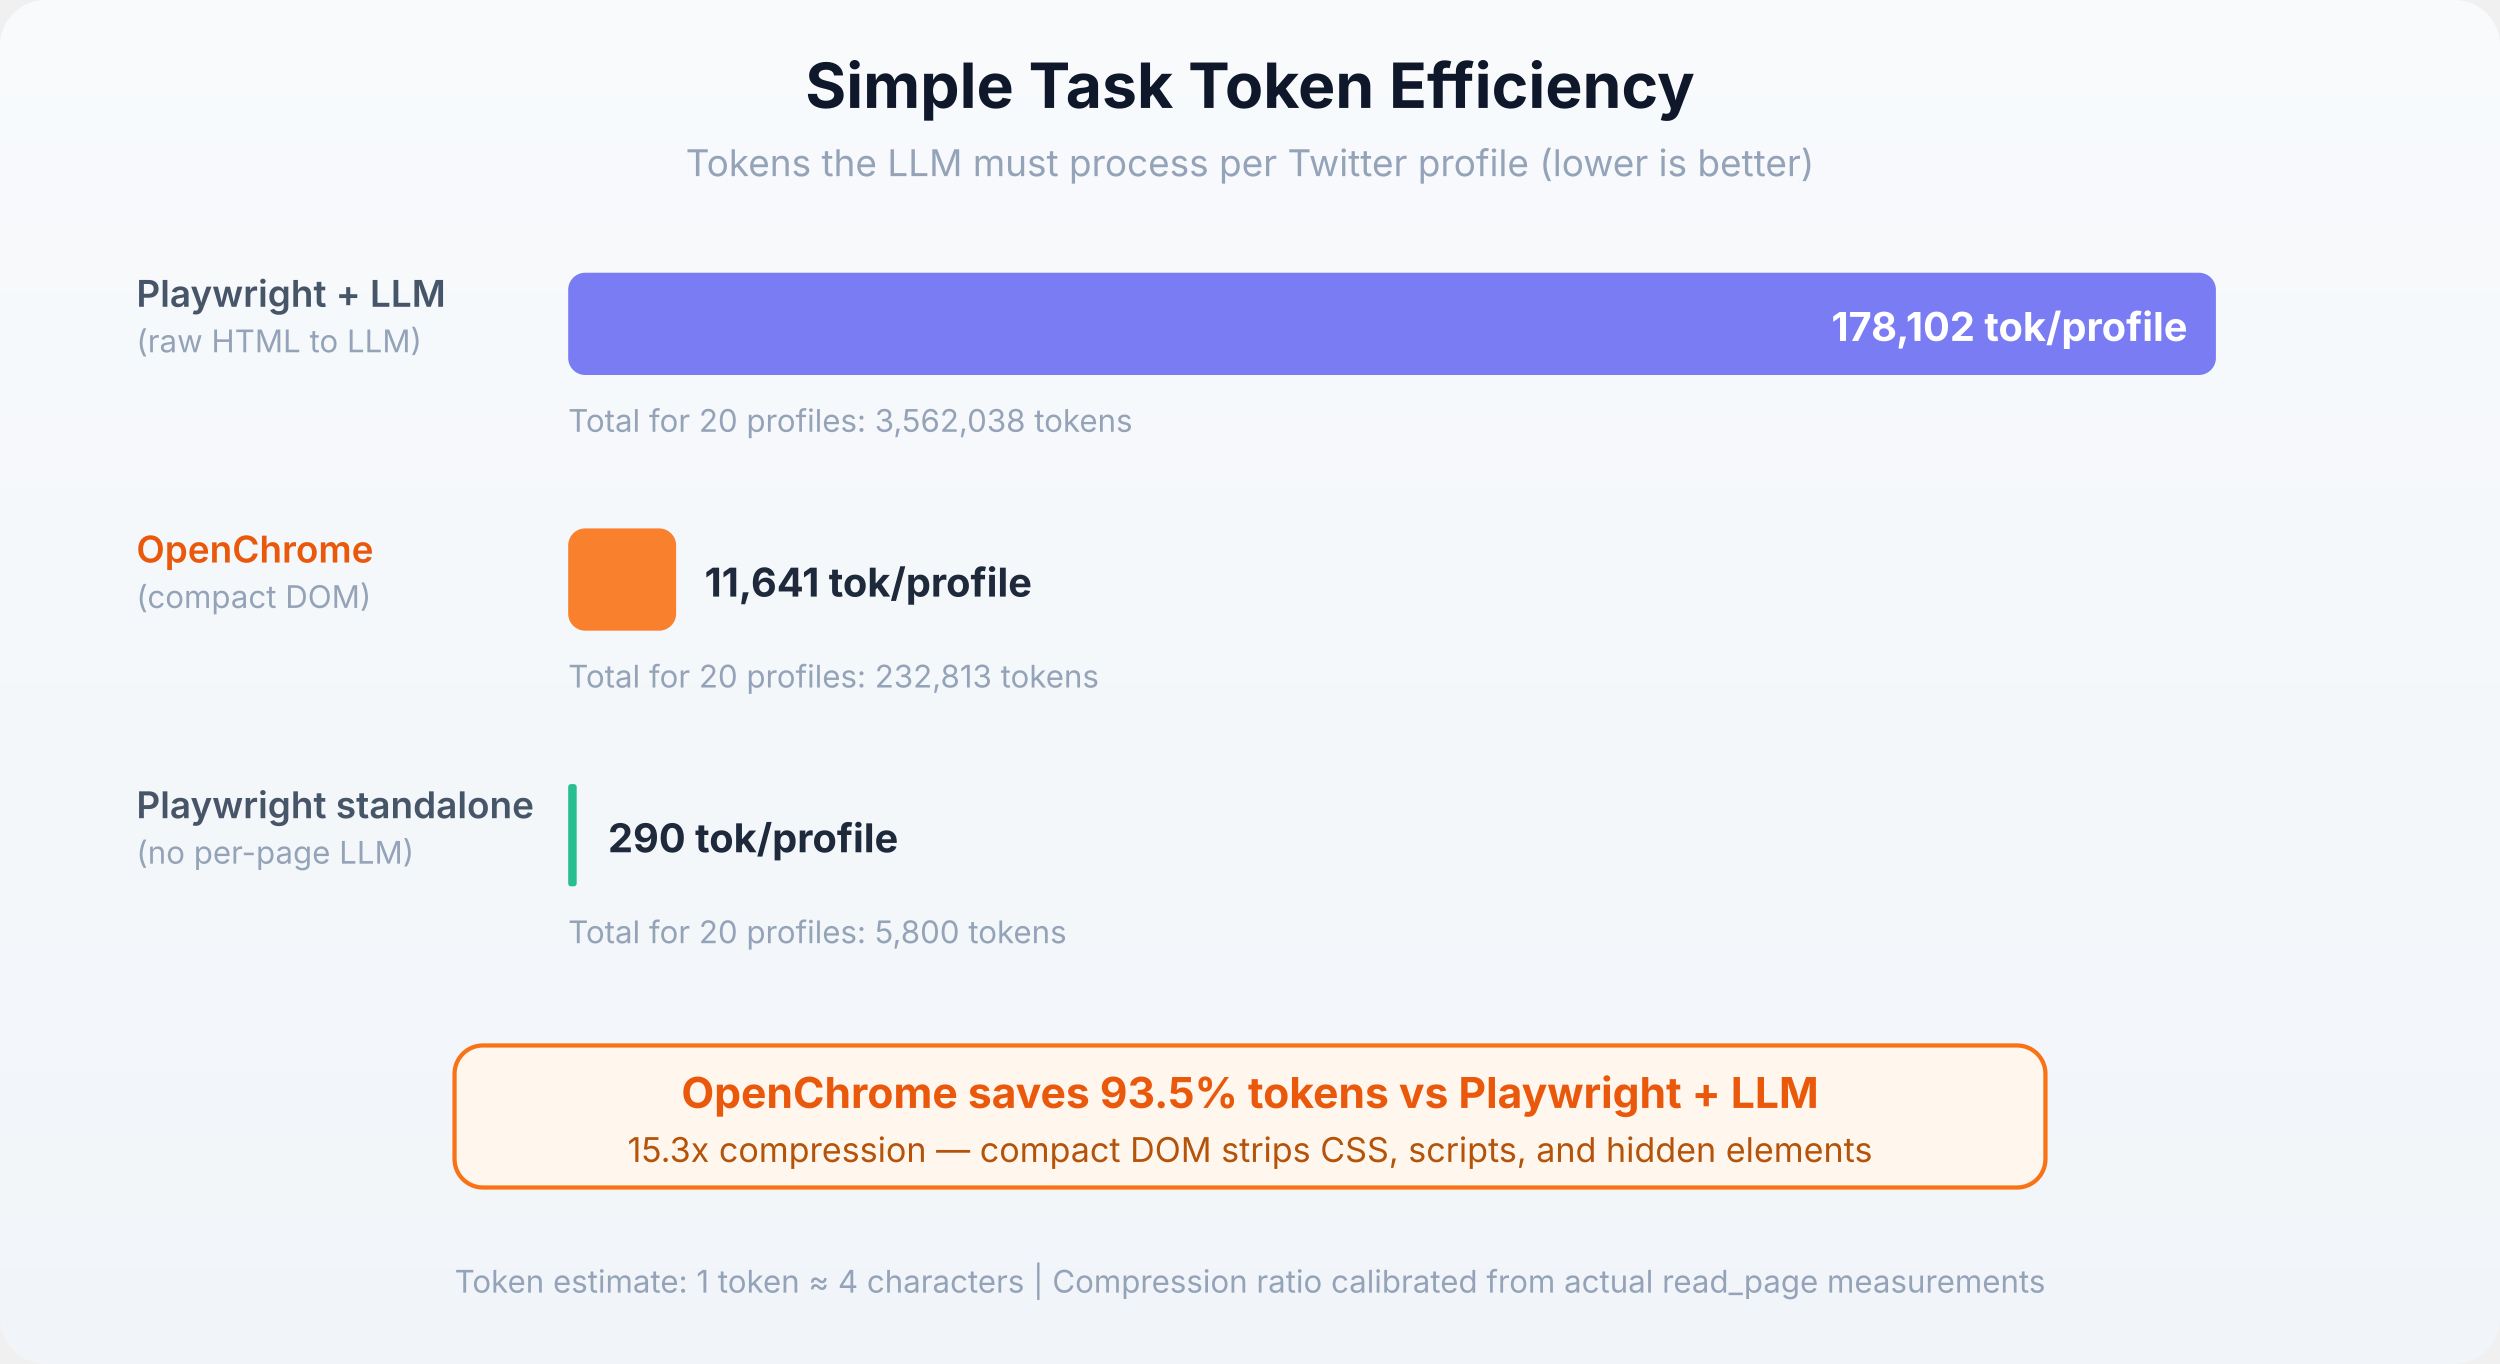
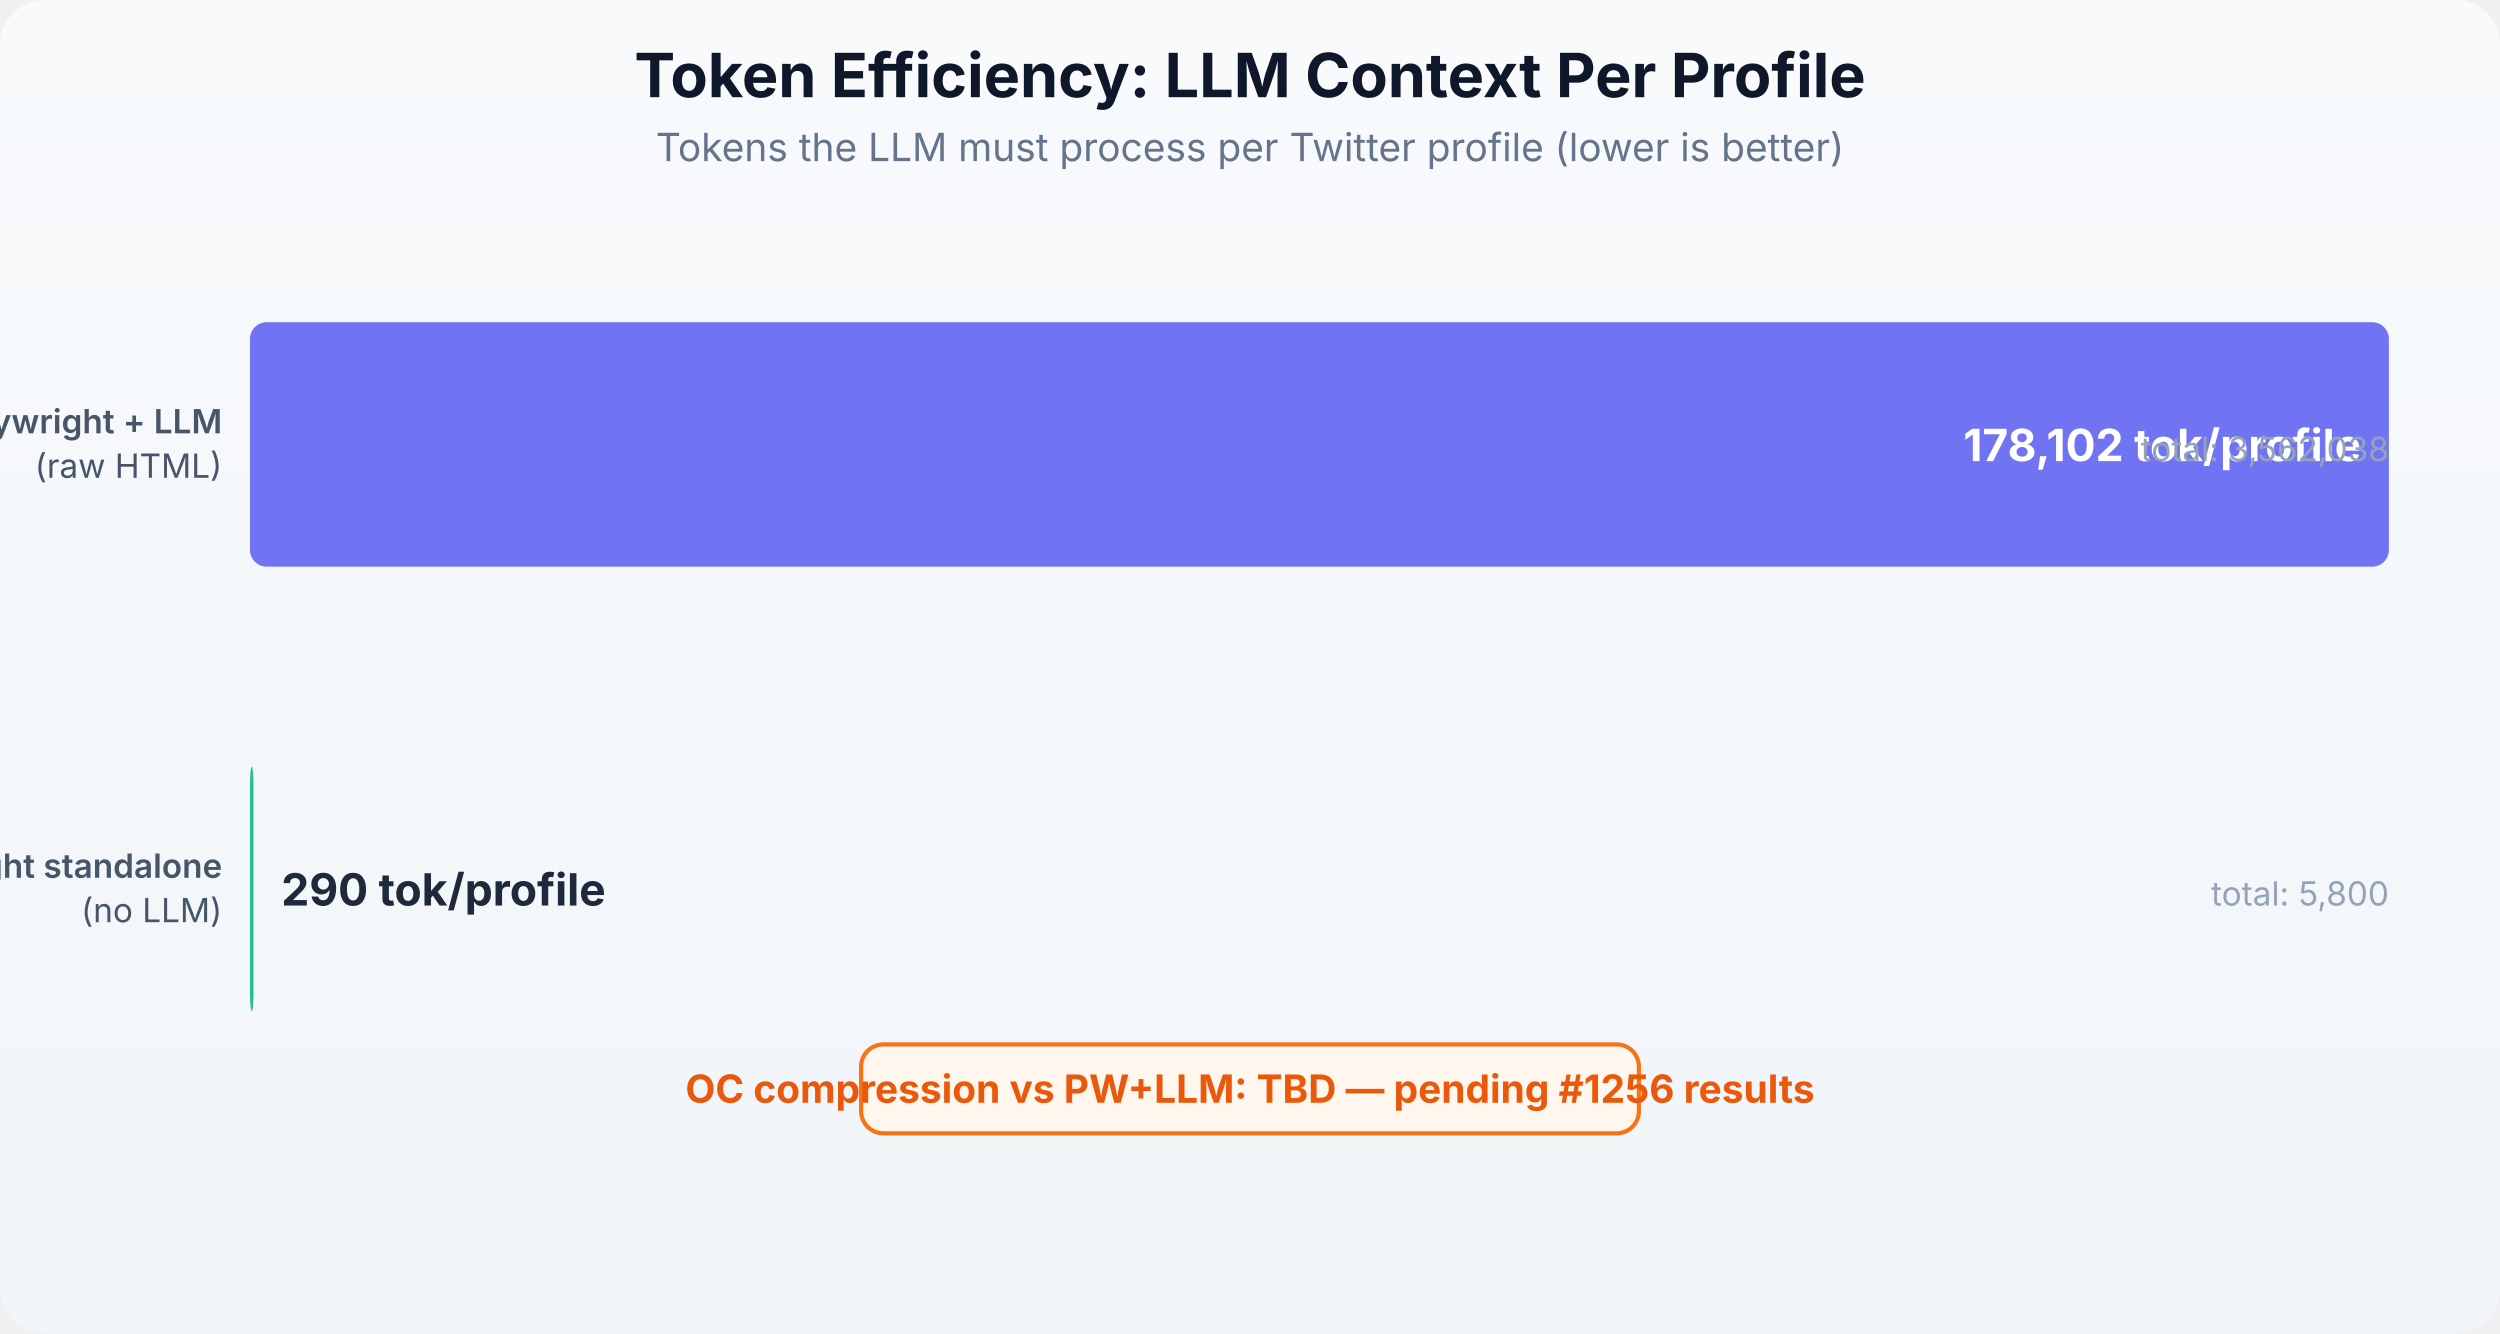
- <svg xmlns="http://www.w3.org/2000/svg" viewBox="0 0 880 480" font-family="-apple-system, BlinkMacSystemFont, 'Segoe UI', sans-serif">
+ <svg xmlns="http://www.w3.org/2000/svg" viewBox="0 0 900 480" font-family="-apple-system, BlinkMacSystemFont, 'Segoe UI', sans-serif">
  <defs>
    <linearGradient id="bg2" x1="0" y1="0" x2="0" y2="1">
      <stop offset="0%" stop-color="#f8fafc" />
      <stop offset="100%" stop-color="#f1f5f9" />
    </linearGradient>
  </defs>
-   <rect width="880" height="480" fill="url(#bg2)" rx="16" />
-   <text x="440" y="38" text-anchor="middle" font-size="22" font-weight="700" fill="#0f172a">Simple Task Token Efficiency</text>
-   <text x="440" y="62" text-anchor="middle" font-size="13" fill="#94a3b8">Tokens the LLM must process per Twitter profile (lower is better)</text>
-   <text x="48" y="108" font-size="13" font-weight="600" fill="#475569">Playwright + LLM</text>
-   <text x="48" y="124" font-size="11" fill="#94a3b8">(raw HTML to LLM)</text>
-   <rect x="200" y="96" width="580" height="36" fill="#6366f1" opacity="0.85" rx="6" />
-   <text x="770" y="120" text-anchor="end" font-size="14" font-weight="700" fill="#fff">178,102 tok/profile</text>
-   <text x="200" y="152" font-size="11" fill="#94a3b8">Total for 20 profiles: 3,562,038 tokens</text>
-   <text x="48" y="198" font-size="13" font-weight="600" fill="#ea580c">OpenChrome</text>
-   <text x="48" y="214" font-size="11" fill="#94a3b8">(compact DOM)</text>
-   <rect x="200" y="186" width="38" height="36" fill="#f97316" opacity="0.9" rx="6" />
-   <text x="248" y="210" font-size="14" font-weight="700" fill="#1e293b">11,641 tok/profile</text>
-   <text x="200" y="242" font-size="11" fill="#94a3b8">Total for 20 profiles: 232,813 tokens</text>
-   <text x="48" y="288" font-size="13" font-weight="600" fill="#475569">Playwright standalone</text>
-   <text x="48" y="304" font-size="11" fill="#94a3b8">(no per-page LLM)</text>
-   <rect x="200" y="276" width="3" height="36" fill="#10b981" opacity="0.9" rx="1" />
-   <text x="214" y="300" font-size="14" font-weight="700" fill="#1e293b">290 tok/profile</text>
-   <text x="200" y="332" font-size="11" fill="#94a3b8">Total for 20 profiles: 5,800 tokens</text>
-   <rect x="160" y="368" width="560" height="50" fill="#fff7ed" stroke="#f97316" stroke-width="1.5" rx="10" />
-   <text x="440" y="390" text-anchor="middle" font-size="15" font-weight="700" fill="#ea580c">OpenChrome saves 93.5% tokens vs Playwright + LLM</text>
-   <text x="440" y="409" text-anchor="middle" font-size="12" fill="#b45309">15.3x compression — compact DOM strips CSS, scripts, and hidden elements</text>
-   <text x="440" y="455" text-anchor="middle" font-size="11" fill="#94a3b8">Token estimate: 1 token ≈ 4 characters | Compression ratio calibrated from actual read_page measurements</text>
+   <rect width="900" height="480" fill="url(#bg2)" rx="16" />
+   <text x="450" y="35" text-anchor="middle" font-size="22" font-weight="700" fill="#0f172a">Token Efficiency: LLM Context Per Profile</text>
+   <text x="450" y="58" text-anchor="middle" font-size="14" fill="#64748b">Tokens the LLM must process per Twitter profile (lower is better)</text>
+   <rect x="90" y="116" width="770" height="88" fill="#6366f1" opacity="0.9" rx="6" />
+   <text x="850" y="166" text-anchor="end" font-size="16" font-weight="700" fill="#fff">178,102 tok/profile</text>
+   <text x="860" y="166" text-anchor="end" font-size="12" fill="#94a3b8">total: 3,562,038</text>
+   <text x="80" y="156" text-anchor="end" font-size="12" fill="#475569" font-weight="600">Playwright + LLM</text>
+   <text x="80" y="172" text-anchor="end" font-size="12" fill="#475569" font-weight="400">(raw HTML)</text>
+   <rect x="90" y="276" width="1.254" height="88" fill="#10b981" opacity="0.9" rx="6" />
+   <text x="101.254" y="326" text-anchor="start" font-size="16" font-weight="700" fill="#1e293b">290 tok/profile</text>
+   <text x="860" y="326" text-anchor="end" font-size="12" fill="#94a3b8">total: 5,800</text>
+   <text x="80" y="316" text-anchor="end" font-size="12" fill="#475569" font-weight="600">Playwright standalone</text>
+   <text x="80" y="332" text-anchor="end" font-size="12" fill="#475569" font-weight="400">(no LLM)</text>
+   <rect x="310" y="376" width="280" height="32" fill="#fff7ed" stroke="#f97316" stroke-width="1.5" rx="8" />
+   <text x="450" y="397" text-anchor="middle" font-size="14" font-weight="700" fill="#ea580c">OC compression vs PW+LLM: TBD — pending #1256 results</text>
</svg>
